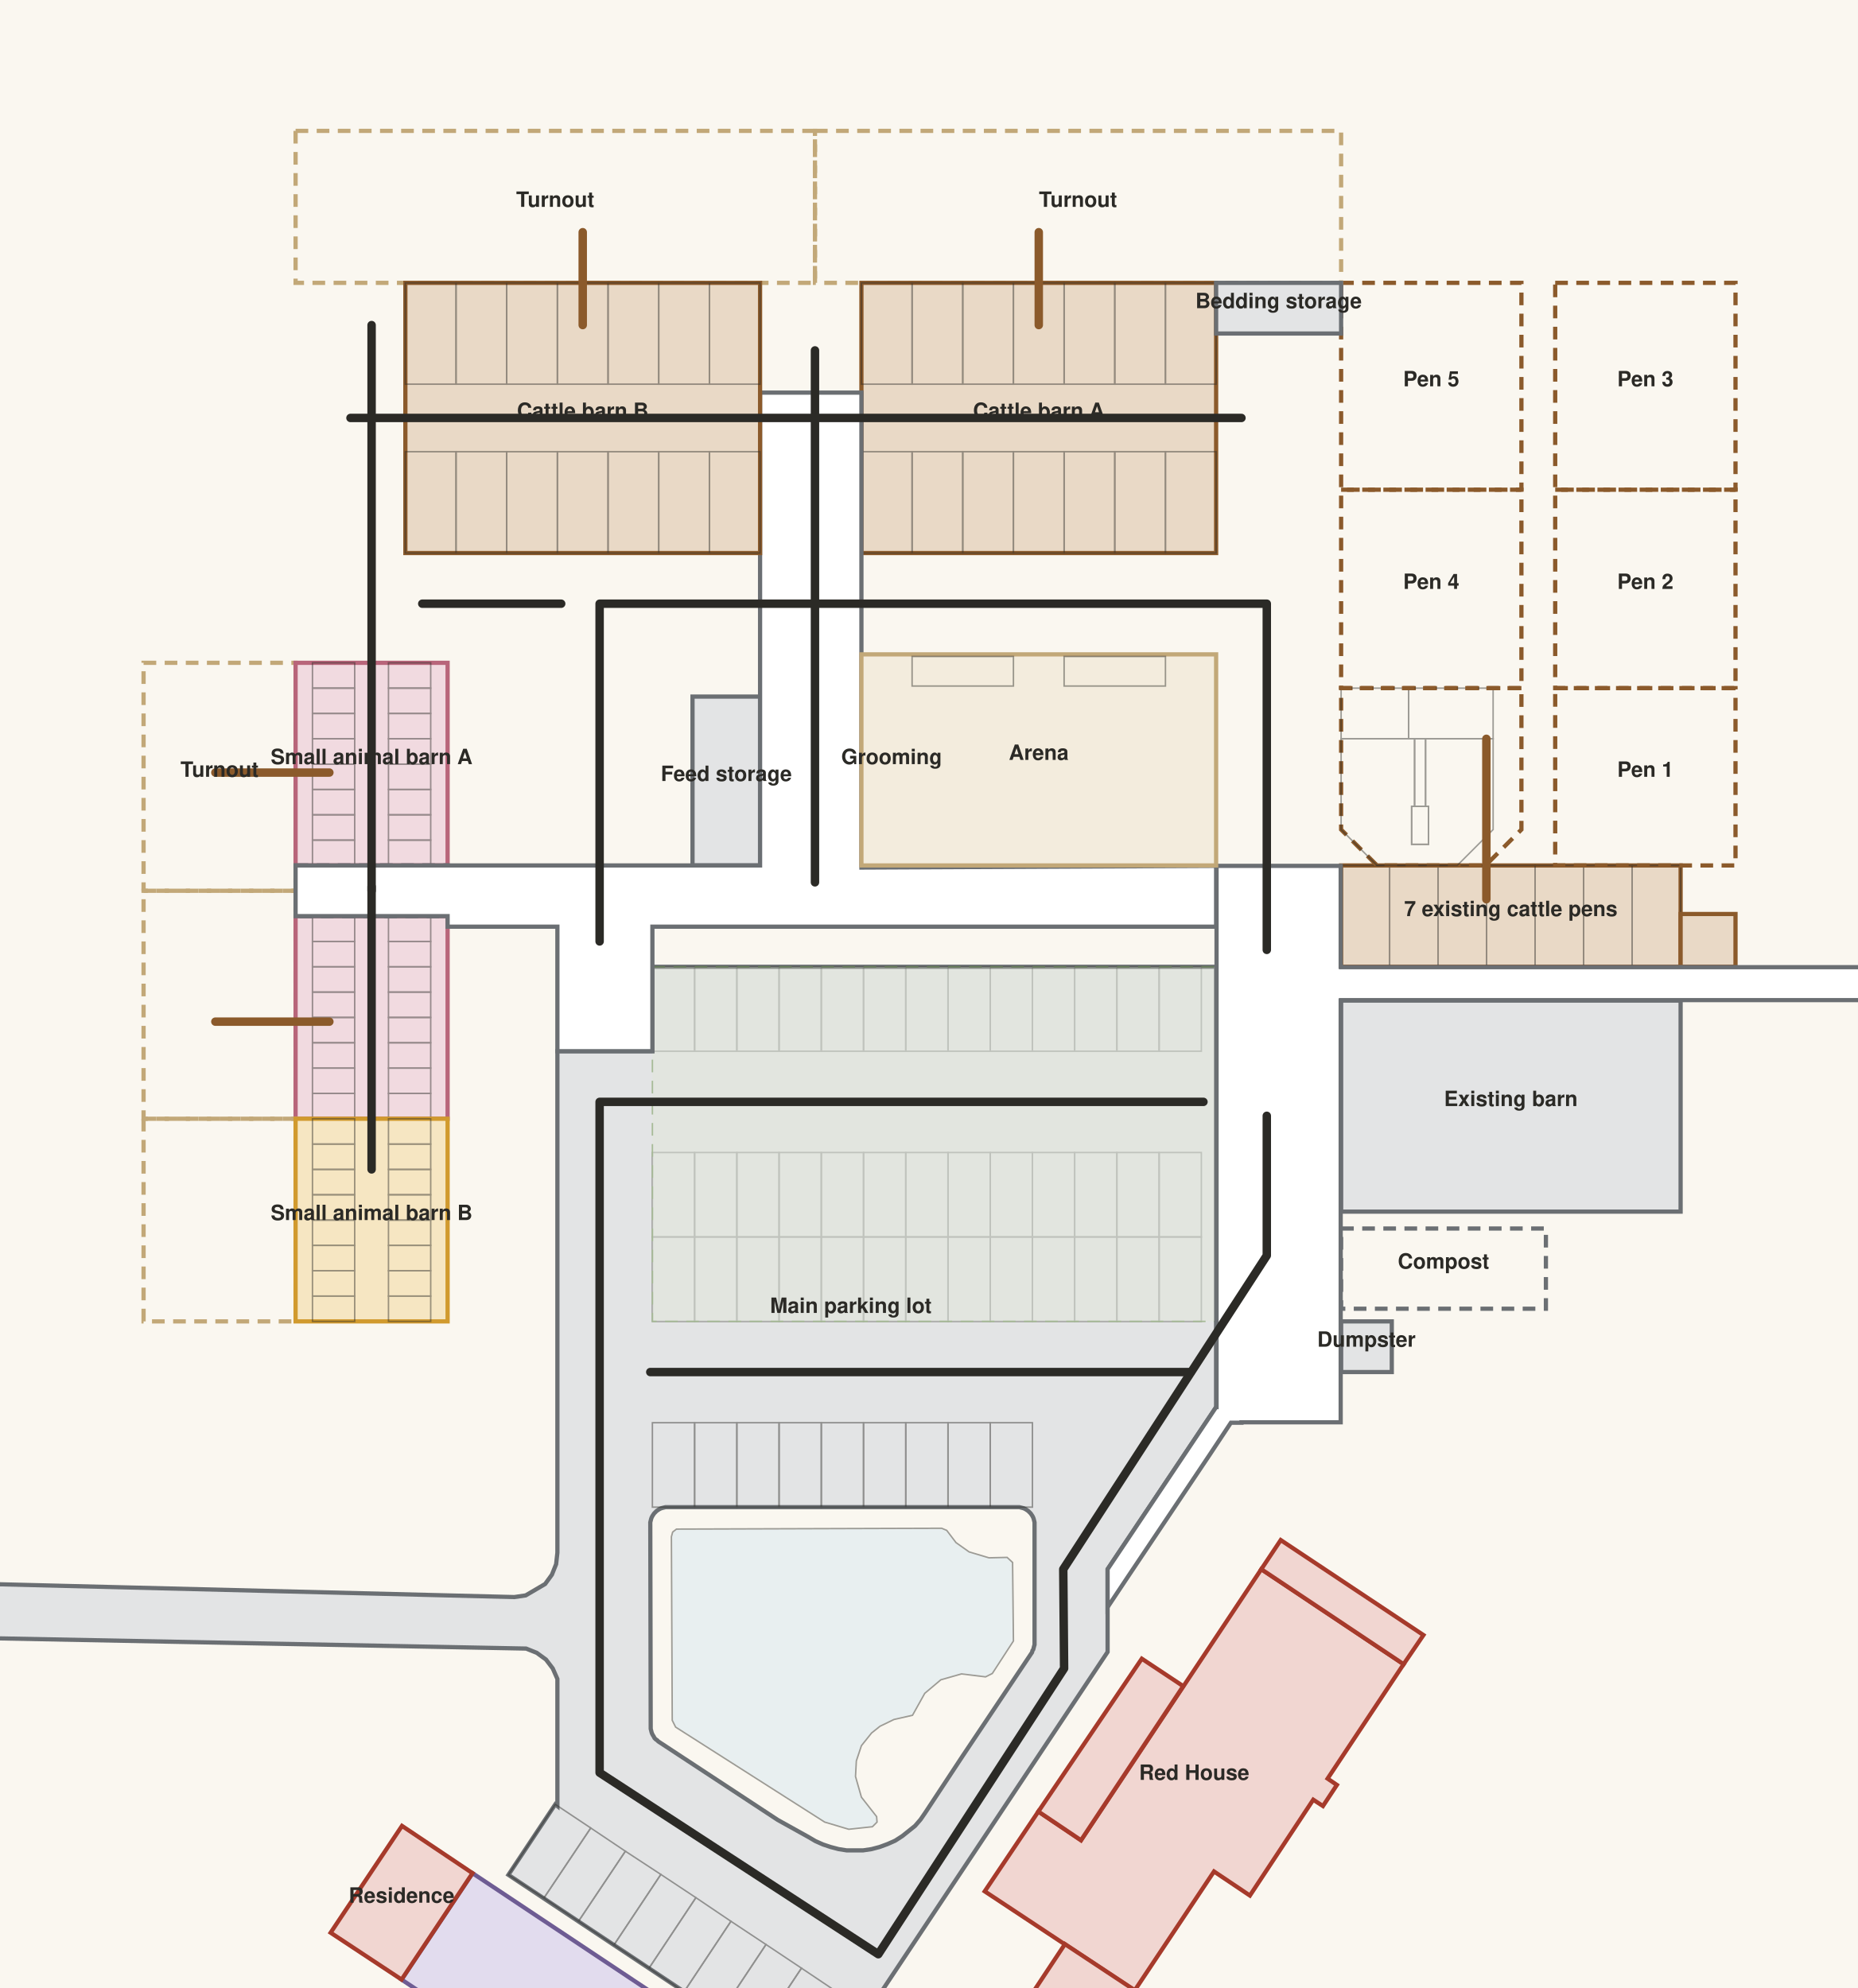
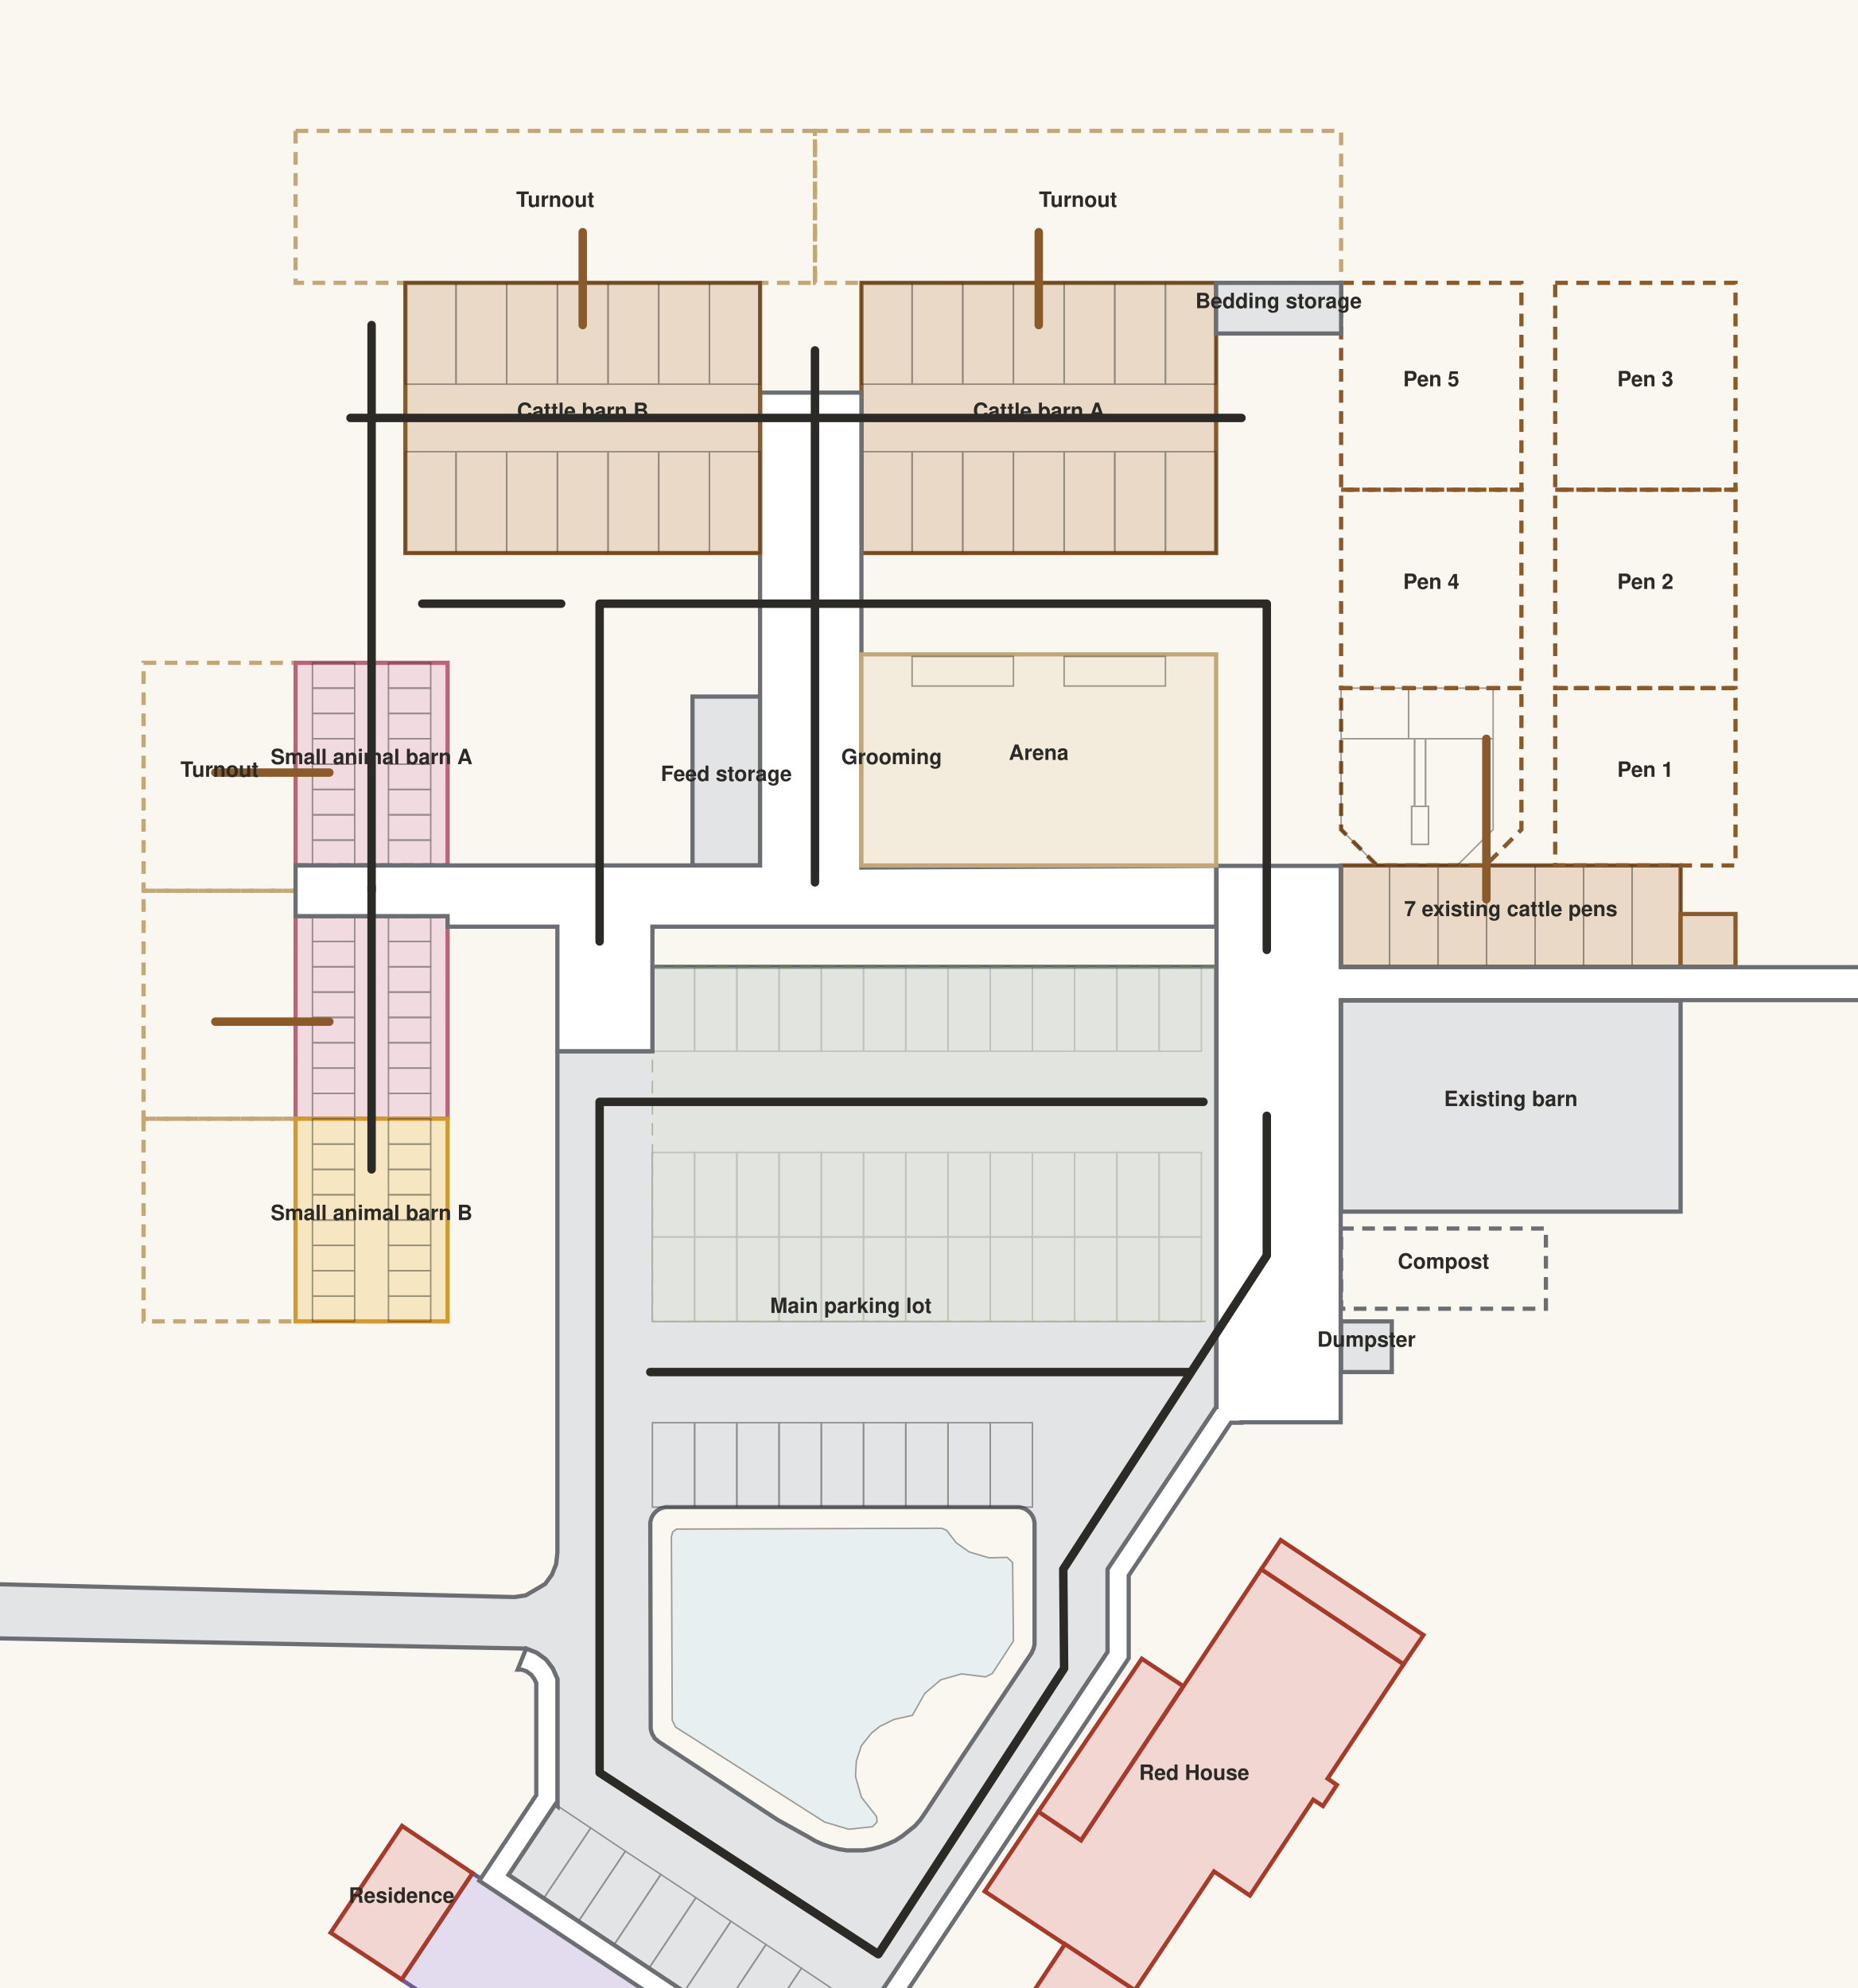
<svg xmlns="http://www.w3.org/2000/svg" viewBox="-118 11 440.0 470.9" font-family="Avenir Next,Helvetica,Arial,sans-serif">
  <rect x="-118" y="11" width="440.0" height="470.9" fill="#FAF7F0" />
  <g id="level-1">
    <g id="existing-barn">
      <rect x="199.6" y="248" width="80.4" height="50" fill="#E3E4E5" stroke="#6B6F73" stroke-width="1" />
    </g>
    <g id="existing-pens">
      <rect x="199.6" y="216" width="80.4" height="24" fill="#E9D9C6" stroke="#8B5A2B" stroke-width="1" />
      <g fill="none" stroke="#2B2A26" stroke-width=".35" opacity=".45">
        <rect x="199.6" y="216" width="11.486" height="24" />
        <rect x="211.086" y="216" width="11.486" height="24" />
        <rect x="222.572" y="216" width="11.486" height="24" />
        <rect x="234.058" y="216" width="11.486" height="24" />
        <rect x="245.544" y="216" width="11.486" height="24" />
        <rect x="257.03" y="216" width="11.486" height="24" />
        <rect x="268.516" y="216" width="11.486" height="24" />
      </g>
    </g>
    <g id="parking">
      <path fill-rule="evenodd" d="M-287.8,372.3 L-287.8,406.0 L-277.8,396.0 L6.6,401.5 L9.1,402.5 L11.3,404.1 L12.9,406.2 L14.0,408.7 L14.0,438.8 L13.5,438.4 L2.4,455.1 L76.4,504.3 L144.3,402.3 L144.3,382.7 L170.0,344.3 L170.0,240.0 L36.5,240.0 L36.5,260.0 L14.0,260.0 L14.0,378.8 L13.7,381.5 L12.7,384.0 L11.1,386.2 L6.5,388.9 L3.8,389.3 L-277.8,382.3Z M126.5,402.0 L126.7,401.7 L126.8,401.3 L126.9,400.9 L127.0,400.6 L127.0,371.6 L126.9,371.2 L126.8,370.8 L126.7,370.5 L126.5,370.1 L126.3,369.8 L126.1,369.5 L125.8,369.2 L125.5,368.9 L125.2,368.7 L124.9,368.5 L124.5,368.3 L124.2,368.2 L123.8,368.1 L123.4,368.0 L39.6,368.0 L39.2,368.1 L38.8,368.2 L38.5,368.3 L38.1,368.5 L37.8,368.7 L37.5,368.9 L37.2,369.2 L36.9,369.5 L36.7,369.8 L36.5,370.1 L36.3,370.5 L36.2,370.8 L36.1,371.2 L36.0,371.6 L36.1,420.5 L36.2,420.9 L36.3,421.3 L36.4,421.6 L36.6,422.0 L36.8,422.3 L37.0,422.7 L37.3,423.0 L37.6,423.2 L37.9,423.5 L66.2,442.1 L73.4,446.1 L75.1,447.1 L76.9,447.9 L78.7,448.5 L80.6,449.0 L82.5,449.3 L84.5,449.3 L86.4,449.3 L88.4,449.0 L90.3,448.5 L92.2,447.8 L94.0,447.0 L95.7,445.9 L97.2,444.7 L98.7,443.5 L100.0,442.0 L101.1,440.4 L110.0,426.9 L126.4,402.4Z" fill="#E3E4E5" stroke="#6B6F73" stroke-width="1" />
      <g fill="none" stroke="#2B2A26" stroke-width=".35" opacity=".45">
        <polygon points="36.5,240.0 46.5,240.0 46.5,260.0 36.5,260.0" />
        <polygon points="46.5,240.0 56.5,240.0 56.5,260.0 46.5,260.0" />
        <polygon points="56.5,240.0 66.5,240.0 66.5,260.0 56.5,260.0" />
        <polygon points="66.5,240.0 76.5,240.0 76.5,260.0 66.5,260.0" />
        <polygon points="76.5,240.0 86.5,240.0 86.5,260.0 76.5,260.0" />
        <polygon points="86.5,240.0 96.5,240.0 96.5,260.0 86.5,260.0" />
        <polygon points="96.5,240.0 106.5,240.0 106.5,260.0 96.5,260.0" />
        <polygon points="106.5,240.0 116.5,240.0 116.5,260.0 106.5,260.0" />
        <polygon points="116.5,240.0 126.5,240.0 126.5,260.0 116.5,260.0" />
        <polygon points="36.5,284.0 46.5,284.0 46.5,304.0 36.5,304.0" />
        <polygon points="46.5,284.0 56.5,284.0 56.5,304.0 46.5,304.0" />
        <polygon points="56.5,284.0 66.5,284.0 66.5,304.0 56.5,304.0" />
        <polygon points="66.5,284.0 76.5,284.0 76.5,304.0 66.5,304.0" />
        <polygon points="76.5,284.0 86.5,284.0 86.5,304.0 76.5,304.0" />
        <polygon points="86.5,284.0 96.5,284.0 96.5,304.0 86.5,304.0" />
        <polygon points="96.5,284.0 106.5,284.0 106.5,304.0 96.5,304.0" />
        <polygon points="106.5,284.0 116.5,284.0 116.5,304.0 106.5,304.0" />
        <polygon points="116.5,284.0 126.5,284.0 126.5,304.0 116.5,304.0" />
        <polygon points="36.5,304.0 46.5,304.0 46.5,324.0 36.5,324.0" />
        <polygon points="46.5,304.0 56.5,304.0 56.5,324.0 46.5,324.0" />
        <polygon points="56.5,304.0 66.5,304.0 66.5,324.0 56.5,324.0" />
        <polygon points="66.5,304.0 76.5,304.0 76.5,324.0 66.5,324.0" />
        <polygon points="76.5,304.0 86.5,304.0 86.5,324.0 76.5,324.0" />
        <polygon points="86.5,304.0 96.5,304.0 96.5,324.0 86.5,324.0" />
        <polygon points="96.5,304.0 106.5,304.0 106.5,324.0 96.5,324.0" />
        <polygon points="106.5,304.0 116.5,304.0 116.5,324.0 106.5,324.0" />
        <polygon points="116.5,304.0 126.5,304.0 126.5,324.0 116.5,324.0" />
        <polygon points="36.5,348.0 46.5,348.0 46.5,368.0 36.5,368.0" />
        <polygon points="46.5,348.0 56.5,348.0 56.5,368.0 46.5,368.0" />
        <polygon points="56.5,348.0 66.5,348.0 66.5,368.0 56.5,368.0" />
        <polygon points="66.5,348.0 76.5,348.0 76.5,368.0 66.5,368.0" />
        <polygon points="76.5,348.0 86.5,348.0 86.5,368.0 76.5,368.0" />
        <polygon points="86.5,348.0 96.5,348.0 96.5,368.0 86.5,368.0" />
        <polygon points="96.5,348.0 106.5,348.0 106.5,368.0 96.5,368.0" />
        <polygon points="106.5,348.0 116.5,348.0 116.5,368.0 106.5,368.0" />
        <polygon points="116.5,348.0 126.5,348.0 126.5,368.0 116.5,368.0" />
        <polygon points="126.5,240.0 136.5,240.0 136.5,260.0 126.5,260.0" />
        <polygon points="136.5,240.0 146.5,240.0 146.5,260.0 136.5,260.0" />
        <polygon points="146.5,240.0 156.5,240.0 156.5,260.0 146.5,260.0" />
        <polygon points="156.5,240.0 166.5,240.0 166.5,260.0 156.5,260.0" />
        <polygon points="126.5,284.0 136.5,284.0 136.5,304.0 126.5,304.0" />
        <polygon points="126.5,304.0 136.5,304.0 136.5,324.0 126.5,324.0" />
        <polygon points="136.5,284.0 146.5,284.0 146.5,304.0 136.5,304.0" />
        <polygon points="146.5,284.0 156.5,284.0 156.5,304.0 146.5,304.0" />
        <polygon points="136.5,304.0 146.5,304.0 146.5,324.0 136.5,324.0" />
        <polygon points="146.5,304.0 156.5,304.0 156.5,324.0 146.5,324.0" />
        <polygon points="156.5,284.0 166.5,284.0 166.5,304.0 156.5,304.0" />
        <polygon points="156.5,304.0 166.5,304.0 166.5,324.0 156.5,324.0" />
        <polygon points="13.5,438.4 21.9,444.0 10.8,460.6 2.4,455.1" />
        <polygon points="21.9,444.0 30.1,449.5 19.0,466.1 10.8,460.6" />
        <polygon points="30.1,449.5 38.5,455.0 27.4,471.7 19.0,466.1" />
        <polygon points="38.5,455.0 46.8,460.5 35.7,477.2 27.4,471.7" />
        <polygon points="46.8,460.5 55.1,466.1 44.0,482.8 35.7,477.2" />
        <polygon points="55.1,466.1 63.4,471.6 52.3,488.3 44.0,482.8" />
        <polygon points="63.4,471.6 71.8,477.2 60.7,493.9 52.3,488.3" />
        <polygon points="71.8,477.2 80.0,482.7 68.9,499.4 60.7,493.9" />
        <polygon points="80.0,482.7 88.4,488.3 77.3,504.9 68.9,499.4" />
        <polygon points="41.2,418.5 42.0,420.1 77.3,442.6 83.0,444.3 88.6,443.7 89.7,442.6 89.6,441.3 86.0,436.7 84.6,431.8 84.8,428.1 86.0,424.5 88.4,421.5 90.4,419.9 93.7,418.3 98.1,417.3 101.0,412.1 104.8,408.9 109.7,407.5 115.4,408.2 117.0,407.4 122.0,399.7 121.8,381.1 120.5,379.9 116.2,380.0 111.5,378.6 108.4,376.4 106.2,373.5 105.0,373.0 42.2,373.2 41.3,373.9 41.0,375.0 41.2,418.5" fill="#D3E5EF" />
        <polygon points="36.5,240 170.0,240 170.0,324.0 36.5,324.0" fill="#DCE8CF" fill-opacity=".6" stroke="#5F8A3A" stroke-dasharray="3 2" />
      </g>
    </g>
    <g id="existing-red-house">
      <polygon points="169.5,454.3 178.0,460.0 193.0,437.3 195.3,438.8 198.6,433.8 196.4,432.3 214.4,405.2 180.7,382.7 138.0,446.9 127.9,440.1 115.2,459.0 150.7,482.5" fill="#F1D6D1" stroke="#A63A2B" stroke-width="1" />
    </g>
    <g id="existing-carport">
      <polygon points="137.5,519.7 158.7,487.7 134.2,471.5 113.0,503.5" fill="#F1D6D1" stroke="#A63A2B" stroke-width="1" />
    </g>
    <g id="existing-porch-nw">
      <polygon points="127.9,440.1 152.4,403.9 162.2,410.4 138.0,446.9" fill="#F1D6D1" stroke="#A63A2B" stroke-width="1" />
    </g>
    <g id="existing-porch-ne">
      <polygon points="180.7,382.7 185.3,375.8 219.1,398.3 214.4,405.2" fill="#F1D6D1" stroke="#A63A2B" stroke-width="1" />
    </g>
    <g id="horticulture">
      <polygon points="-6.1,454.7 76.8,509.9 60.0,535.2 -22.9,479.9" fill="#E2DCEE" stroke="#6E5C93" stroke-width="1" />
    </g>
    <g id="residence">
      <polygon points="-22.8,443.5 -6.1,454.7 -22.9,479.9 -39.7,468.8" fill="#F1D6D1" stroke="#A63A2B" stroke-width="1" />
    </g>
    <g id="handling">
      <polygon points="242.3,174.0 199.6,174.0 199.6,207.5 208.1,216.0 233.8,216.0 242.3,207.5 242.3,174.0" fill="none" stroke="#8B5A2B" stroke-width="1" stroke-dasharray="3 2" />
      <g fill="none" stroke="#2B2A26" stroke-width=".35" opacity=".45">
        <polygon points="235.6,186 219.6,186 219.6,202 220.3,202 220.3,211 216.3,211 216.3,202 217.0,202 217.0,186 199.6,186 199.6,207.5 208.1,216 227.1,216 235.6,207.5" />
        <rect x="199.6" y="174" width="16" height="12" />
        <rect x="215.6" y="174" width="20" height="12" />
        <rect x="217.0" y="186" width="2.6" height="16" />
        <rect x="216.3" y="202" width="4" height="9" />
      </g>
    </g>
    <g id="holding-5">
      <rect x="199.6" y="78.0" width="42.7" height="49.0" fill="none" stroke="#8B5A2B" stroke-width="1" stroke-dasharray="3 2" />
    </g>
    <g id="holding-4">
      <rect x="199.6" y="127.0" width="42.7" height="47.0" fill="none" stroke="#8B5A2B" stroke-width="1" stroke-dasharray="3 2" />
    </g>
    <g id="holding-3">
      <rect x="250.3" y="78.0" width="42.7" height="49.0" fill="none" stroke="#8B5A2B" stroke-width="1" stroke-dasharray="3 2" />
    </g>
    <g id="holding-2">
      <rect x="250.3" y="127.0" width="42.7" height="47.0" fill="none" stroke="#8B5A2B" stroke-width="1" stroke-dasharray="3 2" />
    </g>
    <g id="holding-1">
      <rect x="250.3" y="174.0" width="42.7" height="42.0" fill="none" stroke="#8B5A2B" stroke-width="1" stroke-dasharray="3 2" />
    </g>
    <g id="existing-dogear">
      <polygon points="280.0,227.5 293.0,227.5 293.0,240.0 280.0,240.0" fill="#E9D9C6" stroke="#8B5A2B" stroke-width="1" />
    </g>
    <g id="compost">
      <rect x="199.6" y="302.0" width="48.5" height="19.0" fill="none" stroke="#6B6F73" stroke-width="1" stroke-dasharray="3 2" />
    </g>
    <g id="dumpster">
      <rect x="199.6" y="324.0" width="12.0" height="12.0" fill="#E3E4E5" stroke="#6B6F73" stroke-width="1" />
    </g>
    <g id="existing-poultry">
      <polygon points="430.7,273.3 401.2,230.0 367.2,253.2 396.7,296.5" fill="#F6E6C2" stroke="#D19A2E" stroke-width="1" />
    </g>
    <g id="walk">
-       <polygon points="176.0,348.0 176.0,348.0 176.0,348.0 176.0,348.0 176.0,348.0 176.0,348.0 176.0,348.0 176.0,348.0 176.0,348.0 176.0,348.0 176.0,347.9 199.5,347.9 199.5,248.0 199.6,248.0 199.6,248.0 199.6,248.0 199.6,248.0 199.6,248.0 199.6,248.0 199.6,248.0 199.6,248.0 199.6,248.0 199.6,248.0 199.6,248.0 199.6,248.0 199.6,248.0 199.6,248.0 199.6,248.0 199.6,247.9 366.3,247.9 380.3,246.9 380.3,246.9 380.3,246.9 380.3,246.9 380.3,246.9 380.3,246.9 380.3,246.9 380.3,246.9 380.3,246.9 380.3,246.9 380.3,246.9 380.3,246.9 412.9,294.8 423.2,287.8 390.6,240.0 366.3,240.0 366.3,240.1 199.6,240.1 199.6,240.0 199.6,240.0 199.6,240.0 199.6,240.0 199.6,240.0 199.6,240.0 199.6,240.0 199.6,240.0 199.6,240.0 199.6,240.0 199.6,240.0 199.6,240.0 199.6,240.0 199.6,240.0 199.6,240.0 199.5,240.0 199.5,216.1 170.1,216.1 170.1,344.3 170.0,344.3 170.0,344.3 170.0,344.3 170.0,344.3 170.0,344.3 170.0,344.3 170.0,344.3 170.0,344.3 170.0,344.3 170.0,344.3 170.0,344.3 170.0,344.3 170.0,344.3 170.0,344.3 170.0,344.3 170.0,344.3 170.0,344.3 170.0,344.3 144.3,382.7 144.3,382.7 144.3,382.7 144.3,391.7 149.3,384.2 168.6,355.4 173.5,348.0 175.9,348.0" fill="#fff" stroke="#6B6F73" stroke-width="1" />
+       <polygon points="-4.5,456.5 77.8,511.2 77.8,511.2 77.8,511.2 149.3,403.8 149.3,403.8 149.3,403.8 149.3,384.2 149.3,384.2 149.3,384.2 149.3,384.2 149.3,384.2 149.3,384.2 149.3,384.2 169.7,353.7 173.5,348.0 175.9,348.0 176.0,348.0 176.0,348.0 176.0,348.0 176.0,348.0 176.0,348.0 176.0,348.0 176.0,348.0 176.0,348.0 176.0,348.0 176.0,348.0 176.0,347.9 199.5,347.9 199.5,248.0 199.6,248.0 199.6,248.0 199.6,248.0 199.6,248.0 199.6,248.0 199.6,248.0 199.6,248.0 199.6,248.0 199.6,248.0 199.6,248.0 199.6,248.0 199.6,248.0 199.6,248.0 199.6,248.0 199.6,248.0 199.6,247.9 366.3,247.9 380.3,246.9 380.3,246.9 380.3,246.9 380.3,246.9 380.3,246.9 380.3,246.9 380.3,246.9 380.3,246.9 380.3,246.9 380.3,246.9 380.3,246.9 380.3,246.9 412.9,294.8 423.2,287.8 390.6,240.0 366.3,240.0 366.3,240.1 199.6,240.1 199.6,240.0 199.6,240.0 199.6,240.0 199.6,240.0 199.6,240.0 199.6,240.0 199.6,240.0 199.6,240.0 199.6,240.0 199.6,240.0 199.6,240.0 199.6,240.0 199.6,240.0 199.6,240.0 199.6,240.0 199.5,240.0 199.5,216.1 170.1,216.1 170.1,344.3 170.0,344.3 170.0,344.3 170.0,344.3 170.0,344.3 170.0,344.3 170.0,344.3 170.0,344.3 170.0,344.3 170.0,344.3 170.0,344.3 170.0,344.3 170.0,344.3 170.0,344.3 170.0,344.3 170.0,344.3 170.0,344.3 170.0,344.3 170.0,344.3 144.3,382.7 144.3,382.7 144.3,382.7 144.3,402.3 144.3,402.3 144.3,402.3 144.3,402.3 144.3,402.3 144.3,402.3 144.3,402.3 76.4,504.3 76.4,504.3 76.4,504.3 76.4,504.3 76.4,504.3 76.4,504.3 76.4,504.3 76.4,504.3 76.4,504.3 76.4,504.3 76.4,504.3 76.4,504.3 76.4,504.3 76.4,504.3 76.4,504.3 76.4,504.3 76.4,504.3 2.4,455.1 2.4,455.1 2.4,455.1 2.4,455.1 2.4,455.1 2.4,455.1 2.4,455.1 2.4,455.1 2.4,455.1 2.4,455.1 2.4,455.1 2.4,455.1 2.4,455.1 2.4,455.1 2.4,455.1 2.4,455.1 2.4,455.1 13.5,438.4 13.5,438.4 13.5,438.4 13.5,438.4 13.5,438.4 13.5,438.4 13.5,438.4 13.5,438.4 13.5,438.4 13.5,438.4 13.5,438.4 13.5,438.4 13.5,438.4 13.5,438.4 13.5,438.4 13.5,438.4 13.5,438.4 13.5,438.4 14.0,438.8 14.0,438.8 14.0,438.8 14.0,408.7 14.0,408.7 14.0,408.7 12.9,406.2 12.9,406.2 12.9,406.2 11.3,404.1 11.3,404.1 11.3,404.1 9.1,402.5 9.1,402.5 9.1,402.5 6.6,401.5 6.6,401.5 6.6,401.5 4.6,406.5 4.6,406.5 4.6,406.5 5.6,406.5 5.6,406.5 5.6,406.5 5.6,406.5 5.6,406.5 6.7,406.9 6.7,406.9 6.7,406.9 6.7,406.9 7.8,407.7 7.8,407.7 7.8,407.7 7.8,407.7 8.6,408.8 8.6,408.8 8.6,408.8 9.0,409.7 9.0,409.7 9.0,409.8 9.0,409.8 9.0,409.8 9.0,436.1 9.0,436.1 9.0,436.1 9.0,436.1 9.0,436.1 9.0,436.1 9.0,436.2 -4.5,456.5 -4.5,456.5" fill="#fff" stroke="#6B6F73" stroke-width="1" />
    </g>
  </g>
  <g id="level-2">
    <g id="turnout-cattle-a">
      <rect x="75.0" y="42.0" width="124.6" height="36.0" fill="none" stroke="#C2A878" stroke-width="1" stroke-dasharray="3 2" />
    </g>
    <g id="turnout-small-a">
      <rect x="-84.0" y="168.0" width="36.0" height="54.0" fill="none" stroke="#C2A878" stroke-width="1" stroke-dasharray="3 2" />
    </g>
    <g id="turnout-small-a2">
      <rect x="-84.0" y="222.0" width="36.0" height="54.0" fill="none" stroke="#C2A878" stroke-width="1" stroke-dasharray="3 2" />
    </g>
    <g id="cattle-a">
      <rect x="86.0" y="78.0" width="84.0" height="64" fill="#E9D9C6" stroke="#8B5A2B" stroke-width="1" />
      <g fill="none" stroke="#2B2A26" stroke-width=".35" opacity=".45">
        <rect x="86.0" y="78.0" width="12" height="24" />
        <rect x="98.0" y="78.0" width="12" height="24" />
        <rect x="110.0" y="78.0" width="12" height="24" />
        <rect x="122.0" y="78.0" width="12" height="24" />
        <rect x="134.0" y="78.0" width="12" height="24" />
        <rect x="146.0" y="78.0" width="12" height="24" />
        <rect x="158.0" y="78.0" width="12" height="24" />
        <rect x="86.0" y="118.0" width="12" height="24" />
        <rect x="98.0" y="118.0" width="12" height="24" />
        <rect x="110.0" y="118.0" width="12" height="24" />
        <rect x="122.0" y="118.0" width="12" height="24" />
        <rect x="134.0" y="118.0" width="12" height="24" />
        <rect x="146.0" y="118.0" width="12" height="24" />
        <rect x="158.0" y="118.0" width="12" height="24" />
      </g>
    </g>
    <g id="feed">
      <rect x="46.0" y="176.0" width="16.0" height="40.0" fill="#E3E4E5" stroke="#6B6F73" stroke-width="1" />
    </g>
    <g id="small-a">
      <rect x="-48.0" y="168.0" width="36.0" height="48.0" fill="#F1DAE0" stroke="#B8657A" stroke-width="1" />
      <g fill="none" stroke="#2B2A26" stroke-width=".35" opacity=".45">
        <rect x="-44.0" y="168.0" width="10" height="6" />
        <rect x="-44.0" y="174.0" width="10" height="6" />
        <rect x="-44.0" y="180.0" width="10" height="6" />
        <rect x="-44.0" y="186.0" width="10" height="6" />
        <rect x="-44.0" y="192.0" width="10" height="6" />
        <rect x="-44.0" y="198.0" width="10" height="6" />
        <rect x="-44.0" y="204.0" width="10" height="6" />
        <rect x="-44.0" y="210.0" width="10" height="6" />
        <rect x="-26.0" y="168.0" width="10" height="6" />
        <rect x="-26.0" y="174.0" width="10" height="6" />
        <rect x="-26.0" y="180.0" width="10" height="6" />
        <rect x="-26.0" y="186.0" width="10" height="6" />
        <rect x="-26.0" y="192.0" width="10" height="6" />
        <rect x="-26.0" y="198.0" width="10" height="6" />
        <rect x="-26.0" y="204.0" width="10" height="6" />
        <rect x="-26.0" y="210.0" width="10" height="6" />
      </g>
    </g>
    <g id="small-a2">
      <rect x="-48.0" y="228.0" width="36.0" height="48.0" fill="#F1DAE0" stroke="#B8657A" stroke-width="1" />
      <g fill="none" stroke="#2B2A26" stroke-width=".35" opacity=".45">
        <rect x="-44.0" y="228.0" width="10" height="6" />
        <rect x="-44.0" y="234.0" width="10" height="6" />
        <rect x="-44.0" y="240.0" width="10" height="6" />
        <rect x="-44.0" y="246.0" width="10" height="6" />
        <rect x="-44.0" y="252.0" width="10" height="6" />
        <rect x="-44.0" y="258.0" width="10" height="6" />
        <rect x="-44.0" y="264.0" width="10" height="6" />
        <rect x="-44.0" y="270.0" width="10" height="6" />
        <rect x="-26.0" y="228.0" width="10" height="6" />
        <rect x="-26.0" y="234.0" width="10" height="6" />
        <rect x="-26.0" y="240.0" width="10" height="6" />
        <rect x="-26.0" y="246.0" width="10" height="6" />
        <rect x="-26.0" y="252.0" width="10" height="6" />
        <rect x="-26.0" y="258.0" width="10" height="6" />
        <rect x="-26.0" y="264.0" width="10" height="6" />
        <rect x="-26.0" y="270.0" width="10" height="6" />
      </g>
    </g>
    <g id="bedding">
      <rect x="170.0" y="78.0" width="29.6" height="12.0" fill="#E3E4E5" stroke="#6B6F73" stroke-width="1" />
    </g>
    <g id="dogtrot">
      <rect x="-48.0" y="216.0" width="36" height="12.0" fill="none" stroke="#6B6F73" stroke-width="1" stroke-dasharray="3 2" />
    </g>
    <g id="grooming">
      <rect x="88.3" y="171.0" width="9.7" height="42.0" fill="#F3ECDD" stroke="#C2A878" stroke-width="1" />
    </g>
    <g id="walk-2">
      <polygon points="14.0,230.5 14.0,230.5 14.0,230.5 14.0,230.5 14.0,230.5 14.0,230.5 14.0,230.5 14.0,230.5 14.0,230.5 14.0,230.5 14.0,230.5 14.0,230.5 14.0,230.5 14.0,230.5 14.0,230.5 14.0,230.5 14.0,260.0 14.0,260.0 14.0,260.0 36.5,260.0 36.5,260.0 36.5,260.0 36.5,230.5 36.5,230.5 36.5,230.5 36.5,230.5 36.5,230.5 36.5,230.5 36.5,230.5 36.5,230.5 36.5,230.5 36.5,230.5 36.5,230.5 36.5,230.5 36.5,230.5 36.5,230.5 36.5,230.5 36.5,230.5 36.5,230.5 170.0,230.5 170.0,230.5 170.0,230.5 170.0,230.5 170.0,230.5 170.0,230.5 170.0,230.5 170.0,230.5 170.0,230.5 170.0,230.5 170.0,230.5 170.0,230.5 170.0,230.5 170.0,230.5 170.0,230.5 170.0,230.5 170.0,230.5 170.0,216.1 86.0,216.5 86.0,216.5 86.0,216.5 86.0,216.5 86.0,216.5 86.0,216.5 86.0,216.5 86.0,216.5 86.0,216.5 86.0,216.5 86.0,216.5 86.0,216.5 86.0,216.5 86.0,216.5 86.0,216.5 86.0,216.5 86.0,216.5 86.0,104.0 86.0,104.0 86.0,104.0 62.0,104.0 62.0,104.0 62.0,104.0 62.0,216.0 62.0,216.0 62.0,216.0 62.0,216.0 62.0,216.0 62.0,216.0 62.0,216.0 62.0,216.0 62.0,216.0 62.0,216.0 62.0,216.0 62.0,216.0 62.0,216.0 62.0,216.0 62.0,216.0 62.0,216.0 62.0,216.0 -12.0,216.0 -48.0,216.0 -48.0,216.0 -48.0,216.0 -48.0,228.0 -12.0,228.0 -12.0,230.5 14.0,230.5" fill="#fff" stroke="#6B6F73" stroke-width="1" />
    </g>
  </g>
  <g id="level-3">
    <g id="turnout-cattle-b">
      <rect x="-48.0" y="42.0" width="123.0" height="36" fill="none" stroke="#C2A878" stroke-width="1" stroke-dasharray="3 2" />
    </g>
    <g id="turnout-small-b">
      <rect x="-84.0" y="276.0" width="36.0" height="48" fill="none" stroke="#C2A878" stroke-width="1" stroke-dasharray="3 2" />
    </g>
    <g id="cattle-b">
      <rect x="-22.0" y="78.0" width="84.0" height="64" fill="#E9D9C6" stroke="#8B5A2B" stroke-width="1" />
      <g fill="none" stroke="#2B2A26" stroke-width=".35" opacity=".45">
        <rect x="-22.0" y="78.0" width="12" height="24" />
        <rect x="-10.0" y="78.0" width="12" height="24" />
        <rect x="2.0" y="78.0" width="12" height="24" />
        <rect x="14.0" y="78.0" width="12" height="24" />
        <rect x="26.0" y="78.0" width="12" height="24" />
        <rect x="38.0" y="78.0" width="12" height="24" />
        <rect x="50.0" y="78.0" width="12" height="24" />
        <rect x="-22.0" y="118.0" width="12" height="24" />
        <rect x="-10.0" y="118.0" width="12" height="24" />
        <rect x="2.0" y="118.0" width="12" height="24" />
        <rect x="14.0" y="118.0" width="12" height="24" />
        <rect x="26.0" y="118.0" width="12" height="24" />
        <rect x="38.0" y="118.0" width="12" height="24" />
        <rect x="50.0" y="118.0" width="12" height="24" />
      </g>
    </g>
    <g id="arena">
      <rect x="86.0" y="166.0" width="84.0" height="50.0" fill="#F3ECDD" stroke="#C2A878" stroke-width="1" />
      <g fill="none" stroke="#2B2A26" stroke-width=".35" opacity=".45">
        <rect x="98.0" y="166.5" width="24" height="7" />
        <rect x="134.0" y="166.5" width="24" height="7" />
      </g>
    </g>
    <g id="small-b">
      <rect x="-48.0" y="276.0" width="36" height="48" fill="#F6E6C2" stroke="#D19A2E" stroke-width="1" />
      <g fill="none" stroke="#2B2A26" stroke-width=".35" opacity=".45">
        <rect x="-44.0" y="276.0" width="10" height="6" />
        <rect x="-44.0" y="282.0" width="10" height="6" />
        <rect x="-44.0" y="288.0" width="10" height="6" />
        <rect x="-44.0" y="294.0" width="10" height="6" />
        <rect x="-44.0" y="300.0" width="10" height="6" />
        <rect x="-44.0" y="306.0" width="10" height="6" />
        <rect x="-44.0" y="312.0" width="10" height="6" />
        <rect x="-44.0" y="318.0" width="10" height="6" />
        <rect x="-26.0" y="276.0" width="10" height="6" />
        <rect x="-26.0" y="282.0" width="10" height="6" />
        <rect x="-26.0" y="288.0" width="10" height="6" />
        <rect x="-26.0" y="294.0" width="10" height="6" />
        <rect x="-26.0" y="300.0" width="10" height="6" />
        <rect x="-26.0" y="306.0" width="10" height="6" />
        <rect x="-26.0" y="312.0" width="10" height="6" />
        <rect x="-26.0" y="318.0" width="10" height="6" />
      </g>
    </g>
  </g>
  <g id="drives" />
  <g id="circulation">
    <polyline id="loop-parking" points="167.0,272.0 24.0,272.0 24.0,430.9 90.0,473.9 134.0,406.2 133.8,382.7 182.0,308.4 182.0,275.3" fill="none" stroke="#2B2A26" stroke-width="2" stroke-linecap="round" stroke-linejoin="round" />
    <polyline id="loop-mid" points="164.0,336.0 36.0,336.0" fill="none" stroke="#2B2A26" stroke-width="2" stroke-linecap="round" stroke-linejoin="round" />
    <polyline id="aisle-cattle" points="-35.0,110.0 176.0,110.0" fill="none" stroke="#2B2A26" stroke-width="2" stroke-linecap="round" stroke-linejoin="round" />
    <polyline id="drive-loop" points="182.0,236.0 182.0,154.0 24.0,154.0 24.0,234.0" fill="none" stroke="#2B2A26" stroke-width="2" stroke-linecap="round" stroke-linejoin="round" />
    <polyline id="aisle-small-a" points="-30.0,88.0 -30.0,222.0" fill="none" stroke="#2B2A26" stroke-width="2" stroke-linecap="round" stroke-linejoin="round" />
    <polyline id="aisle-small-b" points="-30.0,221.0 -30.0,288.0" fill="none" stroke="#2B2A26" stroke-width="2" stroke-linecap="round" stroke-linejoin="round" />
    <polyline id="an-cattle-a" points="128.0,88.0 128.0,66.0" fill="none" stroke="#8B5A2B" stroke-width="2" stroke-linecap="round" stroke-linejoin="round" />
    <polyline id="an-cattle-b" points="20.0,88.0 20.0,66.0" fill="none" stroke="#8B5A2B" stroke-width="2" stroke-linecap="round" stroke-linejoin="round" />
    <polyline id="an-small-b" points="-40.0,253.0 -67.0,253.0" fill="none" stroke="#8B5A2B" stroke-width="2" stroke-linecap="round" stroke-linejoin="round" />
    <polyline id="an-small-b1" points="-40.0,194.0 -67.0,194.0" fill="none" stroke="#8B5A2B" stroke-width="2" stroke-linecap="round" stroke-linejoin="round" />
    <polyline id="an-pens" points="234.0,224.0 234.0,186.0" fill="none" stroke="#8B5A2B" stroke-width="2" stroke-linecap="round" stroke-linejoin="round" />
    <polyline id="loop-mid1" points="14.9,154.0 -18.0,154.0" fill="none" stroke="#2B2A26" stroke-width="2" stroke-linecap="round" stroke-linejoin="round" />
    <polyline id="aisle-small-a1" points="75.0,94.0 75.0,220.0" fill="none" stroke="#2B2A26" stroke-width="2" stroke-linecap="round" stroke-linejoin="round" />
  </g>
  <g id="names">
    <text data-id="existing-barn" x="239.8" y="273.0" text-anchor="middle" font-size="5" font-weight="700" fill="#2B2A26">Existing barn</text>
    <text data-id="existing-pens" x="239.8" y="228.0" text-anchor="middle" font-size="5" font-weight="700" fill="#2B2A26">7 existing cattle pens</text>
    <text data-id="parking" x="83.5" y="322.0" text-anchor="middle" font-size="5" font-weight="700" fill="#2B2A26">Main parking lot</text>
    <text data-id="existing-red-house" x="164.8" y="432.6" text-anchor="middle" font-size="5" font-weight="700" fill="#2B2A26">Red House</text>
    <text data-id="existing-carport" x="135.85" y="495.6" text-anchor="middle" font-size="5" font-weight="700" fill="#2B2A26">Carport</text>
    <text data-id="horticulture" x="26.95" y="494.95" text-anchor="middle" font-size="5" font-weight="700" fill="#2B2A26">Horticulture area</text>
    <text data-id="residence" x="-22.9" y="461.7" text-anchor="middle" font-size="5" font-weight="700" fill="#2B2A26">Residence</text>
    <text data-id="holding-5" x="220.95" y="102.5" text-anchor="middle" font-size="5" font-weight="700" fill="#2B2A26">Pen 5</text>
    <text data-id="holding-4" x="220.95" y="150.5" text-anchor="middle" font-size="5" font-weight="700" fill="#2B2A26">Pen 4</text>
    <text data-id="holding-3" x="271.65" y="102.5" text-anchor="middle" font-size="5" font-weight="700" fill="#2B2A26">Pen 3</text>
    <text data-id="holding-2" x="271.65" y="150.5" text-anchor="middle" font-size="5" font-weight="700" fill="#2B2A26">Pen 2</text>
    <text data-id="holding-1" x="271.65" y="195.0" text-anchor="middle" font-size="5" font-weight="700" fill="#2B2A26">Pen 1</text>
    <text data-id="compost" x="223.85" y="311.5" text-anchor="middle" font-size="5" font-weight="700" fill="#2B2A26">Compost</text>
    <text data-id="dumpster" x="205.6" y="330.0" text-anchor="middle" font-size="5" font-weight="700" fill="#2B2A26">Dumpster</text>
    <text data-id="existing-poultry" x="398.95" y="263.25" text-anchor="middle" font-size="5" font-weight="700" fill="#2B2A26">Poultry</text>
    <text data-id="turnout-cattle-a" x="137.3" y="60.0" text-anchor="middle" font-size="5" font-weight="700" fill="#2B2A26">Turnout</text>
    <text data-id="turnout-small-a" x="-66.0" y="195.0" text-anchor="middle" font-size="5" font-weight="700" fill="#2B2A26">Turnout</text>
    <text data-id="cattle-a" x="128.0" y="110.0" text-anchor="middle" font-size="5" font-weight="700" fill="#2B2A26">Cattle barn A</text>
    <text data-id="feed" x="54.0" y="196.0" text-anchor="middle" font-size="5" font-weight="700" fill="#2B2A26">Feed storage</text>
    <text data-id="small-a" x="-30.0" y="192.0" text-anchor="middle" font-size="5" font-weight="700" fill="#2B2A26">Small animal barn A</text>
    <text data-id="bedding" x="184.8" y="84.0" text-anchor="middle" font-size="5" font-weight="700" fill="#2B2A26">Bedding storage</text>
    <text data-id="grooming" x="93.15" y="192.0" text-anchor="middle" font-size="5" font-weight="700" fill="#2B2A26">Grooming</text>
    <text data-id="turnout-cattle-b" x="13.5" y="60.0" text-anchor="middle" font-size="5" font-weight="700" fill="#2B2A26">Turnout</text>
    <text data-id="cattle-b" x="20.0" y="110.0" text-anchor="middle" font-size="5" font-weight="700" fill="#2B2A26">Cattle barn B</text>
    <text data-id="arena" x="128.0" y="191.0" text-anchor="middle" font-size="5" font-weight="700" fill="#2B2A26">Arena</text>
    <text data-id="small-b" x="-30.0" y="300.0" text-anchor="middle" font-size="5" font-weight="700" fill="#2B2A26">Small animal barn B</text>
  </g>
</svg>
